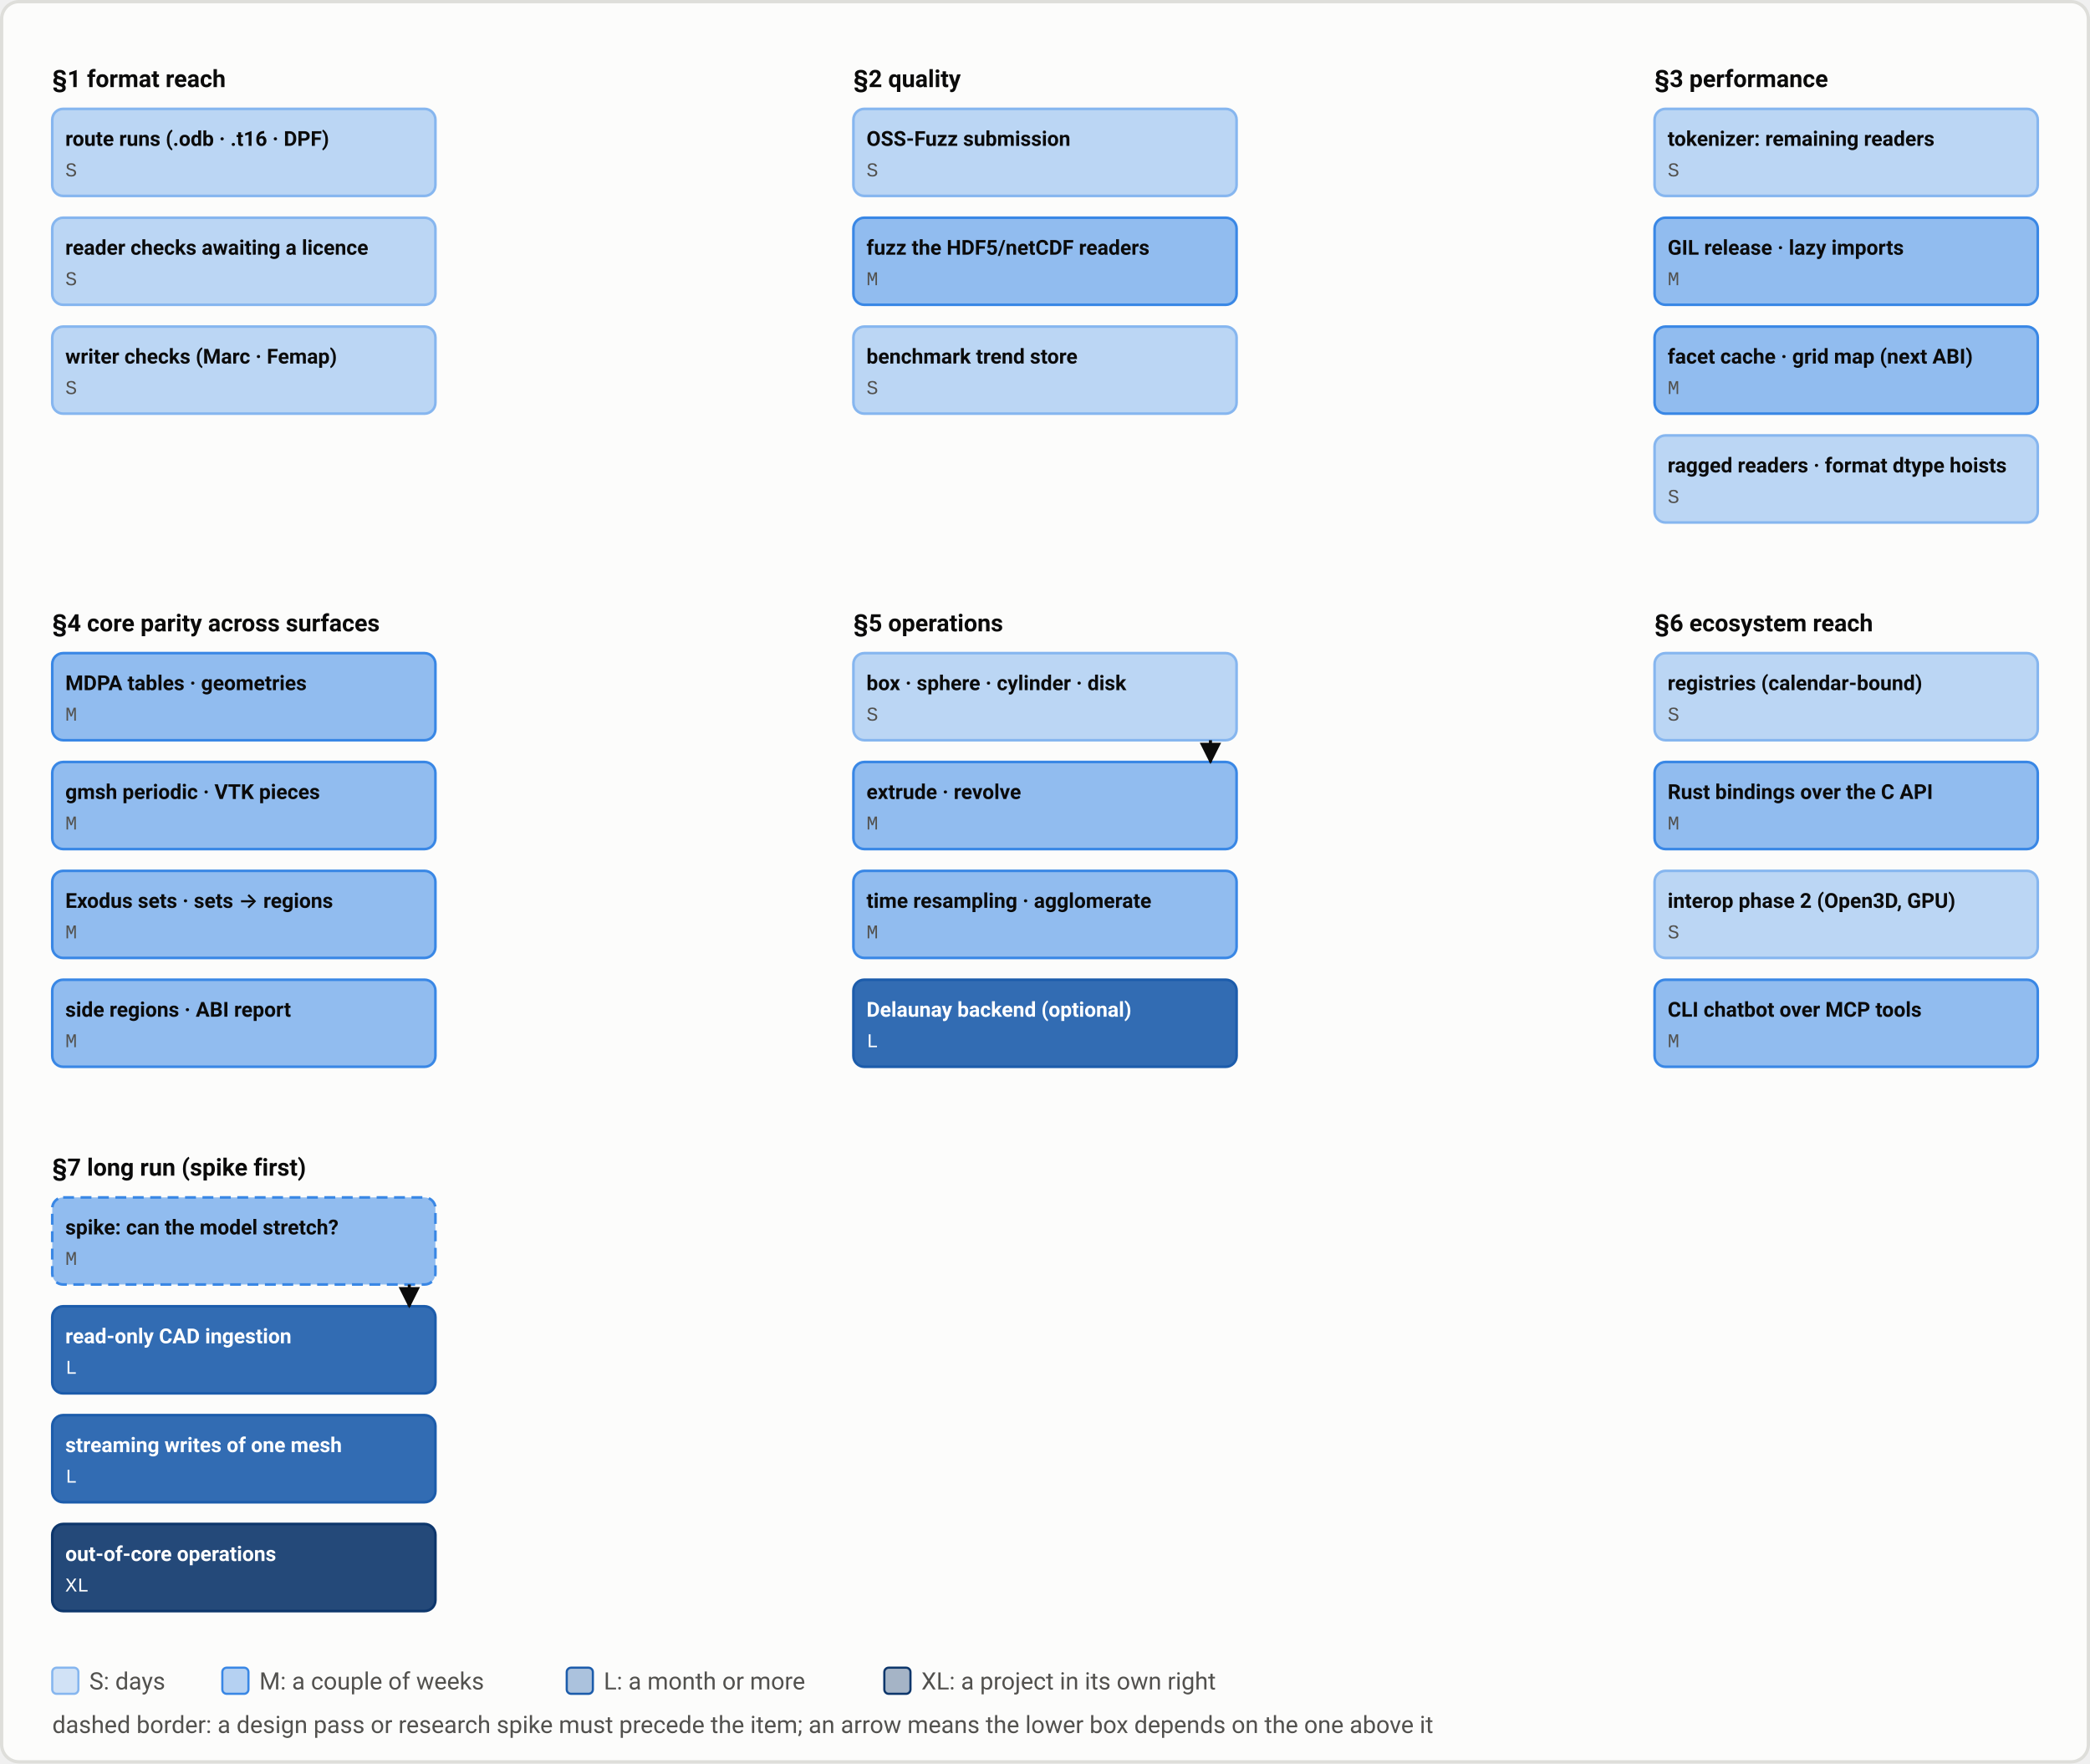
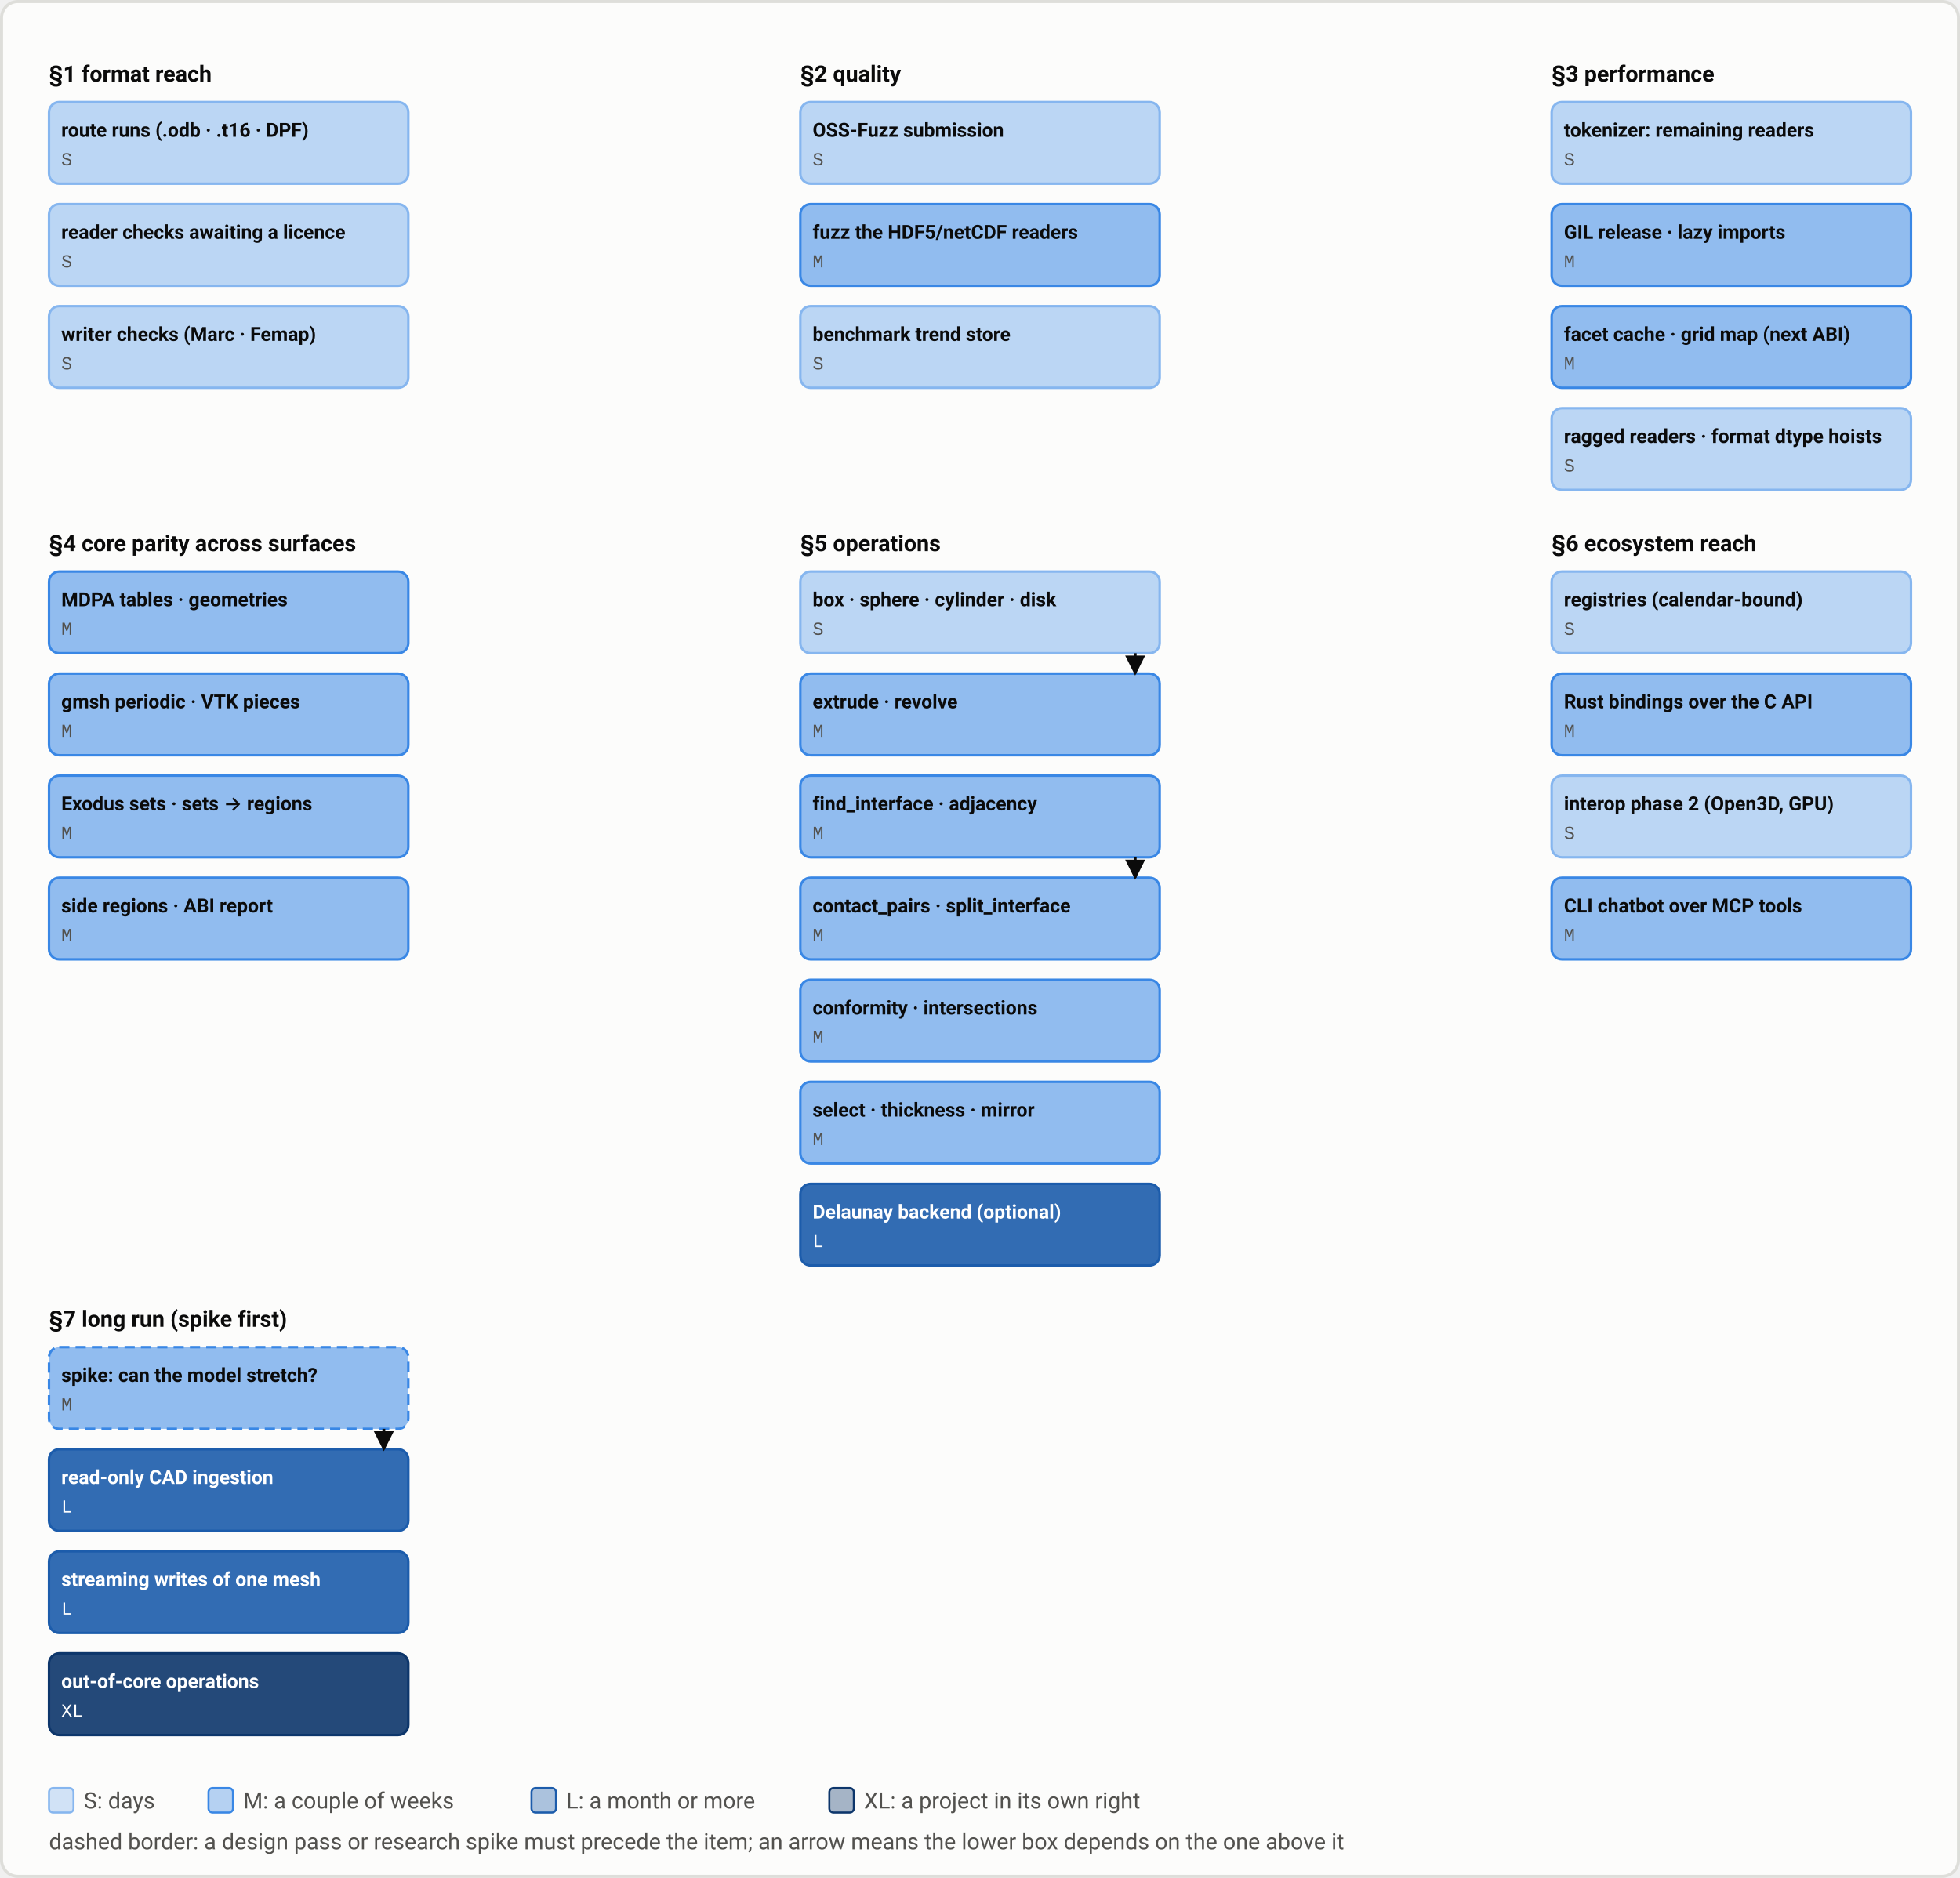
- <svg xmlns="http://www.w3.org/2000/svg" viewBox="0 0 960 810" width="960" height="810" font-family="system-ui, -apple-system, 'Segoe UI', Roboto, sans-serif" role="img" aria-label="The roadmap at a glance: open items by section, in recommended order, shaded by effort">
+ <svg xmlns="http://www.w3.org/2000/svg" viewBox="0 0 960 920" width="960" height="920" font-family="system-ui, -apple-system, 'Segoe UI', Roboto, sans-serif" role="img" aria-label="The roadmap at a glance: open items by section, in recommended order, shaded by effort">
  <defs>
    <marker id="arrow-0b0b0b" viewBox="0 0 10 10" refX="9" refY="5" markerWidth="7" markerHeight="7" orient="auto-start-reverse">
      <path d="M 0 0 L 10 5 L 0 10 z" fill="#0b0b0b" />
    </marker>
  </defs>
-   <rect x="0.75" y="0.75" width="958.5" height="808.5" rx="8" fill="#fcfcfb" stroke="#dededa" stroke-width="1.5" />
+   <rect x="0.75" y="0.75" width="958.5" height="918.5" rx="8" fill="#fcfcfb" stroke="#dededa" stroke-width="1.5" />
  <text x="24" y="40" font-family="system-ui, -apple-system, 'Segoe UI', Roboto, sans-serif" font-size="11" font-weight="700" fill="#0b0b0b">§1 format reach</text>
  <rect x="24" y="50" width="176" height="40" rx="5" fill="#86b6ef" fill-opacity="0.55" stroke="#86b6ef" stroke-width="1.2" />
  <text x="30" y="67" font-family="system-ui, -apple-system, 'Segoe UI', Roboto, sans-serif" font-size="9.5" font-weight="600" fill="#0b0b0b">route runs (.odb · .t16 · DPF)</text>
  <text x="30" y="81" font-family="ui-monospace, SFMono-Regular, Menlo, Consolas, 'Liberation Mono', monospace" font-size="9" fill="#52514e">S</text>
  <rect x="24" y="100" width="176" height="40" rx="5" fill="#86b6ef" fill-opacity="0.55" stroke="#86b6ef" stroke-width="1.2" />
  <text x="30" y="117" font-family="system-ui, -apple-system, 'Segoe UI', Roboto, sans-serif" font-size="9.5" font-weight="600" fill="#0b0b0b">reader checks awaiting a licence</text>
  <text x="30" y="131" font-family="ui-monospace, SFMono-Regular, Menlo, Consolas, 'Liberation Mono', monospace" font-size="9" fill="#52514e">S</text>
  <rect x="24" y="150" width="176" height="40" rx="5" fill="#86b6ef" fill-opacity="0.55" stroke="#86b6ef" stroke-width="1.2" />
  <text x="30" y="167" font-family="system-ui, -apple-system, 'Segoe UI', Roboto, sans-serif" font-size="9.5" font-weight="600" fill="#0b0b0b">writer checks (Marc · Femap)</text>
  <text x="30" y="181" font-family="ui-monospace, SFMono-Regular, Menlo, Consolas, 'Liberation Mono', monospace" font-size="9" fill="#52514e">S</text>
  <text x="392" y="40" font-family="system-ui, -apple-system, 'Segoe UI', Roboto, sans-serif" font-size="11" font-weight="700" fill="#0b0b0b">§2 quality</text>
  <rect x="392" y="50" width="176" height="40" rx="5" fill="#86b6ef" fill-opacity="0.55" stroke="#86b6ef" stroke-width="1.2" />
  <text x="398" y="67" font-family="system-ui, -apple-system, 'Segoe UI', Roboto, sans-serif" font-size="9.5" font-weight="600" fill="#0b0b0b">OSS-Fuzz submission</text>
  <text x="398" y="81" font-family="ui-monospace, SFMono-Regular, Menlo, Consolas, 'Liberation Mono', monospace" font-size="9" fill="#52514e">S</text>
  <rect x="392" y="100" width="176" height="40" rx="5" fill="#3987e5" fill-opacity="0.55" stroke="#3987e5" stroke-width="1.2" />
  <text x="398" y="117" font-family="system-ui, -apple-system, 'Segoe UI', Roboto, sans-serif" font-size="9.5" font-weight="600" fill="#0b0b0b">fuzz the HDF5/netCDF readers</text>
  <text x="398" y="131" font-family="ui-monospace, SFMono-Regular, Menlo, Consolas, 'Liberation Mono', monospace" font-size="9" fill="#52514e">M</text>
  <rect x="392" y="150" width="176" height="40" rx="5" fill="#86b6ef" fill-opacity="0.55" stroke="#86b6ef" stroke-width="1.2" />
  <text x="398" y="167" font-family="system-ui, -apple-system, 'Segoe UI', Roboto, sans-serif" font-size="9.5" font-weight="600" fill="#0b0b0b">benchmark trend store</text>
  <text x="398" y="181" font-family="ui-monospace, SFMono-Regular, Menlo, Consolas, 'Liberation Mono', monospace" font-size="9" fill="#52514e">S</text>
  <text x="760" y="40" font-family="system-ui, -apple-system, 'Segoe UI', Roboto, sans-serif" font-size="11" font-weight="700" fill="#0b0b0b">§3 performance</text>
  <rect x="760" y="50" width="176" height="40" rx="5" fill="#86b6ef" fill-opacity="0.55" stroke="#86b6ef" stroke-width="1.2" />
  <text x="766" y="67" font-family="system-ui, -apple-system, 'Segoe UI', Roboto, sans-serif" font-size="9.5" font-weight="600" fill="#0b0b0b">tokenizer: remaining readers</text>
  <text x="766" y="81" font-family="ui-monospace, SFMono-Regular, Menlo, Consolas, 'Liberation Mono', monospace" font-size="9" fill="#52514e">S</text>
  <rect x="760" y="100" width="176" height="40" rx="5" fill="#3987e5" fill-opacity="0.55" stroke="#3987e5" stroke-width="1.2" />
  <text x="766" y="117" font-family="system-ui, -apple-system, 'Segoe UI', Roboto, sans-serif" font-size="9.5" font-weight="600" fill="#0b0b0b">GIL release · lazy imports</text>
  <text x="766" y="131" font-family="ui-monospace, SFMono-Regular, Menlo, Consolas, 'Liberation Mono', monospace" font-size="9" fill="#52514e">M</text>
  <rect x="760" y="150" width="176" height="40" rx="5" fill="#3987e5" fill-opacity="0.55" stroke="#3987e5" stroke-width="1.2" />
  <text x="766" y="167" font-family="system-ui, -apple-system, 'Segoe UI', Roboto, sans-serif" font-size="9.5" font-weight="600" fill="#0b0b0b">facet cache · grid map (next ABI)</text>
  <text x="766" y="181" font-family="ui-monospace, SFMono-Regular, Menlo, Consolas, 'Liberation Mono', monospace" font-size="9" fill="#52514e">M</text>
  <rect x="760" y="200" width="176" height="40" rx="5" fill="#86b6ef" fill-opacity="0.55" stroke="#86b6ef" stroke-width="1.2" />
  <text x="766" y="217" font-family="system-ui, -apple-system, 'Segoe UI', Roboto, sans-serif" font-size="9.5" font-weight="600" fill="#0b0b0b">ragged readers · format dtype hoists</text>
  <text x="766" y="231" font-family="ui-monospace, SFMono-Regular, Menlo, Consolas, 'Liberation Mono', monospace" font-size="9" fill="#52514e">S</text>
-   <text x="24" y="290" font-family="system-ui, -apple-system, 'Segoe UI', Roboto, sans-serif" font-size="11" font-weight="700" fill="#0b0b0b">§4 core parity across surfaces</text>
-   <rect x="24" y="300" width="176" height="40" rx="5" fill="#3987e5" fill-opacity="0.55" stroke="#3987e5" stroke-width="1.2" />
-   <text x="30" y="317" font-family="system-ui, -apple-system, 'Segoe UI', Roboto, sans-serif" font-size="9.5" font-weight="600" fill="#0b0b0b">MDPA tables · geometries</text>
-   <text x="30" y="331" font-family="ui-monospace, SFMono-Regular, Menlo, Consolas, 'Liberation Mono', monospace" font-size="9" fill="#52514e">M</text>
-   <rect x="24" y="350" width="176" height="40" rx="5" fill="#3987e5" fill-opacity="0.55" stroke="#3987e5" stroke-width="1.2" />
-   <text x="30" y="367" font-family="system-ui, -apple-system, 'Segoe UI', Roboto, sans-serif" font-size="9.5" font-weight="600" fill="#0b0b0b">gmsh periodic · VTK pieces</text>
-   <text x="30" y="381" font-family="ui-monospace, SFMono-Regular, Menlo, Consolas, 'Liberation Mono', monospace" font-size="9" fill="#52514e">M</text>
-   <rect x="24" y="400" width="176" height="40" rx="5" fill="#3987e5" fill-opacity="0.55" stroke="#3987e5" stroke-width="1.2" />
-   <text x="30" y="417" font-family="system-ui, -apple-system, 'Segoe UI', Roboto, sans-serif" font-size="9.5" font-weight="600" fill="#0b0b0b">Exodus sets · sets → regions</text>
-   <text x="30" y="431" font-family="ui-monospace, SFMono-Regular, Menlo, Consolas, 'Liberation Mono', monospace" font-size="9" fill="#52514e">M</text>
-   <rect x="24" y="450" width="176" height="40" rx="5" fill="#3987e5" fill-opacity="0.55" stroke="#3987e5" stroke-width="1.2" />
-   <text x="30" y="467" font-family="system-ui, -apple-system, 'Segoe UI', Roboto, sans-serif" font-size="9.5" font-weight="600" fill="#0b0b0b">side regions · ABI report</text>
-   <text x="30" y="481" font-family="ui-monospace, SFMono-Regular, Menlo, Consolas, 'Liberation Mono', monospace" font-size="9" fill="#52514e">M</text>
-   <text x="392" y="290" font-family="system-ui, -apple-system, 'Segoe UI', Roboto, sans-serif" font-size="11" font-weight="700" fill="#0b0b0b">§5 operations</text>
-   <rect x="392" y="300" width="176" height="40" rx="5" fill="#86b6ef" fill-opacity="0.55" stroke="#86b6ef" stroke-width="1.2" />
-   <text x="398" y="317" font-family="system-ui, -apple-system, 'Segoe UI', Roboto, sans-serif" font-size="9.5" font-weight="600" fill="#0b0b0b">box · sphere · cylinder · disk</text>
-   <text x="398" y="331" font-family="ui-monospace, SFMono-Regular, Menlo, Consolas, 'Liberation Mono', monospace" font-size="9" fill="#52514e">S</text>
-   <rect x="392" y="350" width="176" height="40" rx="5" fill="#3987e5" fill-opacity="0.55" stroke="#3987e5" stroke-width="1.2" />
-   <text x="398" y="367" font-family="system-ui, -apple-system, 'Segoe UI', Roboto, sans-serif" font-size="9.5" font-weight="600" fill="#0b0b0b">extrude · revolve</text>
-   <text x="398" y="381" font-family="ui-monospace, SFMono-Regular, Menlo, Consolas, 'Liberation Mono', monospace" font-size="9" fill="#52514e">M</text>
-   <rect x="392" y="400" width="176" height="40" rx="5" fill="#3987e5" fill-opacity="0.55" stroke="#3987e5" stroke-width="1.2" />
-   <text x="398" y="417" font-family="system-ui, -apple-system, 'Segoe UI', Roboto, sans-serif" font-size="9.5" font-weight="600" fill="#0b0b0b">time resampling · agglomerate</text>
-   <text x="398" y="431" font-family="ui-monospace, SFMono-Regular, Menlo, Consolas, 'Liberation Mono', monospace" font-size="9" fill="#52514e">M</text>
-   <rect x="392" y="450" width="176" height="40" rx="5" fill="#1c5cab" fill-opacity="0.9" stroke="#1c5cab" stroke-width="1.2" />
-   <text x="398" y="467" font-family="system-ui, -apple-system, 'Segoe UI', Roboto, sans-serif" font-size="9.5" font-weight="600" fill="#ffffff">Delaunay backend (optional)</text>
-   <text x="398" y="481" font-family="ui-monospace, SFMono-Regular, Menlo, Consolas, 'Liberation Mono', monospace" font-size="9" fill="#ffffff">L</text>
-   <line x1="556" y1="340" x2="556" y2="350" stroke="#0b0b0b" stroke-width="1.4" marker-end="url(#arrow-0b0b0b)" />
-   <text x="760" y="290" font-family="system-ui, -apple-system, 'Segoe UI', Roboto, sans-serif" font-size="11" font-weight="700" fill="#0b0b0b">§6 ecosystem reach</text>
-   <rect x="760" y="300" width="176" height="40" rx="5" fill="#86b6ef" fill-opacity="0.55" stroke="#86b6ef" stroke-width="1.2" />
-   <text x="766" y="317" font-family="system-ui, -apple-system, 'Segoe UI', Roboto, sans-serif" font-size="9.5" font-weight="600" fill="#0b0b0b">registries (calendar-bound)</text>
-   <text x="766" y="331" font-family="ui-monospace, SFMono-Regular, Menlo, Consolas, 'Liberation Mono', monospace" font-size="9" fill="#52514e">S</text>
-   <rect x="760" y="350" width="176" height="40" rx="5" fill="#3987e5" fill-opacity="0.55" stroke="#3987e5" stroke-width="1.2" />
-   <text x="766" y="367" font-family="system-ui, -apple-system, 'Segoe UI', Roboto, sans-serif" font-size="9.5" font-weight="600" fill="#0b0b0b">Rust bindings over the C API</text>
-   <text x="766" y="381" font-family="ui-monospace, SFMono-Regular, Menlo, Consolas, 'Liberation Mono', monospace" font-size="9" fill="#52514e">M</text>
-   <rect x="760" y="400" width="176" height="40" rx="5" fill="#86b6ef" fill-opacity="0.55" stroke="#86b6ef" stroke-width="1.2" />
-   <text x="766" y="417" font-family="system-ui, -apple-system, 'Segoe UI', Roboto, sans-serif" font-size="9.5" font-weight="600" fill="#0b0b0b">interop phase 2 (Open3D, GPU)</text>
-   <text x="766" y="431" font-family="ui-monospace, SFMono-Regular, Menlo, Consolas, 'Liberation Mono', monospace" font-size="9" fill="#52514e">S</text>
-   <rect x="760" y="450" width="176" height="40" rx="5" fill="#3987e5" fill-opacity="0.55" stroke="#3987e5" stroke-width="1.2" />
-   <text x="766" y="467" font-family="system-ui, -apple-system, 'Segoe UI', Roboto, sans-serif" font-size="9.5" font-weight="600" fill="#0b0b0b">CLI chatbot over MCP tools</text>
-   <text x="766" y="481" font-family="ui-monospace, SFMono-Regular, Menlo, Consolas, 'Liberation Mono', monospace" font-size="9" fill="#52514e">M</text>
-   <text x="24" y="540" font-family="system-ui, -apple-system, 'Segoe UI', Roboto, sans-serif" font-size="11" font-weight="700" fill="#0b0b0b">§7 long run (spike first)</text>
-   <rect x="24" y="550" width="176" height="40" rx="5" fill="#3987e5" fill-opacity="0.55" stroke="#3987e5" stroke-width="1.2" stroke-dasharray="5 3" />
-   <text x="30" y="567" font-family="system-ui, -apple-system, 'Segoe UI', Roboto, sans-serif" font-size="9.5" font-weight="600" fill="#0b0b0b">spike: can the model stretch?</text>
-   <text x="30" y="581" font-family="ui-monospace, SFMono-Regular, Menlo, Consolas, 'Liberation Mono', monospace" font-size="9" fill="#52514e">M</text>
-   <rect x="24" y="600" width="176" height="40" rx="5" fill="#1c5cab" fill-opacity="0.9" stroke="#1c5cab" stroke-width="1.2" />
-   <text x="30" y="617" font-family="system-ui, -apple-system, 'Segoe UI', Roboto, sans-serif" font-size="9.5" font-weight="600" fill="#ffffff">read-only CAD ingestion</text>
-   <text x="30" y="631" font-family="ui-monospace, SFMono-Regular, Menlo, Consolas, 'Liberation Mono', monospace" font-size="9" fill="#ffffff">L</text>
-   <rect x="24" y="650" width="176" height="40" rx="5" fill="#1c5cab" fill-opacity="0.9" stroke="#1c5cab" stroke-width="1.2" />
-   <text x="30" y="667" font-family="system-ui, -apple-system, 'Segoe UI', Roboto, sans-serif" font-size="9.5" font-weight="600" fill="#ffffff">streaming writes of one mesh</text>
-   <text x="30" y="681" font-family="ui-monospace, SFMono-Regular, Menlo, Consolas, 'Liberation Mono', monospace" font-size="9" fill="#ffffff">L</text>
-   <rect x="24" y="700" width="176" height="40" rx="5" fill="#0d366b" fill-opacity="0.9" stroke="#0d366b" stroke-width="1.2" />
-   <text x="30" y="717" font-family="system-ui, -apple-system, 'Segoe UI', Roboto, sans-serif" font-size="9.5" font-weight="600" fill="#ffffff">out-of-core operations</text>
-   <text x="30" y="731" font-family="ui-monospace, SFMono-Regular, Menlo, Consolas, 'Liberation Mono', monospace" font-size="9" fill="#ffffff">XL</text>
-   <line x1="188" y1="590" x2="188" y2="600" stroke="#0b0b0b" stroke-width="1.4" marker-end="url(#arrow-0b0b0b)" />
-   <rect x="24" y="766" width="12" height="12" rx="2" fill="#86b6ef" fill-opacity="0.36" stroke="#86b6ef" stroke-width="1" />
-   <text x="41" y="776" font-family="system-ui, -apple-system, 'Segoe UI', Roboto, sans-serif" font-size="11" fill="#52514e">S: days</text>
-   <rect x="102.12" y="766" width="12" height="12" rx="2" fill="#3987e5" fill-opacity="0.36" stroke="#3987e5" stroke-width="1" />
-   <text x="119.12" y="776" font-family="system-ui, -apple-system, 'Segoe UI', Roboto, sans-serif" font-size="11" fill="#52514e">M: a couple of weeks</text>
-   <rect x="260.32" y="766" width="12" height="12" rx="2" fill="#1c5cab" fill-opacity="0.36" stroke="#1c5cab" stroke-width="1" />
-   <text x="277.32" y="776" font-family="system-ui, -apple-system, 'Segoe UI', Roboto, sans-serif" font-size="11" fill="#52514e">L: a month or more</text>
-   <rect x="406.2" y="766" width="12" height="12" rx="2" fill="#0d366b" fill-opacity="0.36" stroke="#0d366b" stroke-width="1" />
-   <text x="423.2" y="776" font-family="system-ui, -apple-system, 'Segoe UI', Roboto, sans-serif" font-size="11" fill="#52514e">XL: a project in its own right</text>
-   <text x="24" y="796" font-family="system-ui, -apple-system, 'Segoe UI', Roboto, sans-serif" font-size="11" fill="#52514e">dashed border: a design pass or research spike must precede the item; an arrow means the lower box depends on the one above it</text>
+   <text x="24" y="270" font-family="system-ui, -apple-system, 'Segoe UI', Roboto, sans-serif" font-size="11" font-weight="700" fill="#0b0b0b">§4 core parity across surfaces</text>
+   <rect x="24" y="280" width="176" height="40" rx="5" fill="#3987e5" fill-opacity="0.55" stroke="#3987e5" stroke-width="1.2" />
+   <text x="30" y="297" font-family="system-ui, -apple-system, 'Segoe UI', Roboto, sans-serif" font-size="9.5" font-weight="600" fill="#0b0b0b">MDPA tables · geometries</text>
+   <text x="30" y="311" font-family="ui-monospace, SFMono-Regular, Menlo, Consolas, 'Liberation Mono', monospace" font-size="9" fill="#52514e">M</text>
+   <rect x="24" y="330" width="176" height="40" rx="5" fill="#3987e5" fill-opacity="0.55" stroke="#3987e5" stroke-width="1.2" />
+   <text x="30" y="347" font-family="system-ui, -apple-system, 'Segoe UI', Roboto, sans-serif" font-size="9.5" font-weight="600" fill="#0b0b0b">gmsh periodic · VTK pieces</text>
+   <text x="30" y="361" font-family="ui-monospace, SFMono-Regular, Menlo, Consolas, 'Liberation Mono', monospace" font-size="9" fill="#52514e">M</text>
+   <rect x="24" y="380" width="176" height="40" rx="5" fill="#3987e5" fill-opacity="0.55" stroke="#3987e5" stroke-width="1.2" />
+   <text x="30" y="397" font-family="system-ui, -apple-system, 'Segoe UI', Roboto, sans-serif" font-size="9.5" font-weight="600" fill="#0b0b0b">Exodus sets · sets → regions</text>
+   <text x="30" y="411" font-family="ui-monospace, SFMono-Regular, Menlo, Consolas, 'Liberation Mono', monospace" font-size="9" fill="#52514e">M</text>
+   <rect x="24" y="430" width="176" height="40" rx="5" fill="#3987e5" fill-opacity="0.55" stroke="#3987e5" stroke-width="1.2" />
+   <text x="30" y="447" font-family="system-ui, -apple-system, 'Segoe UI', Roboto, sans-serif" font-size="9.5" font-weight="600" fill="#0b0b0b">side regions · ABI report</text>
+   <text x="30" y="461" font-family="ui-monospace, SFMono-Regular, Menlo, Consolas, 'Liberation Mono', monospace" font-size="9" fill="#52514e">M</text>
+   <text x="392" y="270" font-family="system-ui, -apple-system, 'Segoe UI', Roboto, sans-serif" font-size="11" font-weight="700" fill="#0b0b0b">§5 operations</text>
+   <rect x="392" y="280" width="176" height="40" rx="5" fill="#86b6ef" fill-opacity="0.55" stroke="#86b6ef" stroke-width="1.2" />
+   <text x="398" y="297" font-family="system-ui, -apple-system, 'Segoe UI', Roboto, sans-serif" font-size="9.5" font-weight="600" fill="#0b0b0b">box · sphere · cylinder · disk</text>
+   <text x="398" y="311" font-family="ui-monospace, SFMono-Regular, Menlo, Consolas, 'Liberation Mono', monospace" font-size="9" fill="#52514e">S</text>
+   <rect x="392" y="330" width="176" height="40" rx="5" fill="#3987e5" fill-opacity="0.55" stroke="#3987e5" stroke-width="1.2" />
+   <text x="398" y="347" font-family="system-ui, -apple-system, 'Segoe UI', Roboto, sans-serif" font-size="9.5" font-weight="600" fill="#0b0b0b">extrude · revolve</text>
+   <text x="398" y="361" font-family="ui-monospace, SFMono-Regular, Menlo, Consolas, 'Liberation Mono', monospace" font-size="9" fill="#52514e">M</text>
+   <rect x="392" y="380" width="176" height="40" rx="5" fill="#3987e5" fill-opacity="0.55" stroke="#3987e5" stroke-width="1.2" />
+   <text x="398" y="397" font-family="system-ui, -apple-system, 'Segoe UI', Roboto, sans-serif" font-size="9.5" font-weight="600" fill="#0b0b0b">find_interface · adjacency</text>
+   <text x="398" y="411" font-family="ui-monospace, SFMono-Regular, Menlo, Consolas, 'Liberation Mono', monospace" font-size="9" fill="#52514e">M</text>
+   <rect x="392" y="430" width="176" height="40" rx="5" fill="#3987e5" fill-opacity="0.55" stroke="#3987e5" stroke-width="1.2" />
+   <text x="398" y="447" font-family="system-ui, -apple-system, 'Segoe UI', Roboto, sans-serif" font-size="9.5" font-weight="600" fill="#0b0b0b">contact_pairs · split_interface</text>
+   <text x="398" y="461" font-family="ui-monospace, SFMono-Regular, Menlo, Consolas, 'Liberation Mono', monospace" font-size="9" fill="#52514e">M</text>
+   <rect x="392" y="480" width="176" height="40" rx="5" fill="#3987e5" fill-opacity="0.55" stroke="#3987e5" stroke-width="1.2" />
+   <text x="398" y="497" font-family="system-ui, -apple-system, 'Segoe UI', Roboto, sans-serif" font-size="9.5" font-weight="600" fill="#0b0b0b">conformity · intersections</text>
+   <text x="398" y="511" font-family="ui-monospace, SFMono-Regular, Menlo, Consolas, 'Liberation Mono', monospace" font-size="9" fill="#52514e">M</text>
+   <rect x="392" y="530" width="176" height="40" rx="5" fill="#3987e5" fill-opacity="0.55" stroke="#3987e5" stroke-width="1.2" />
+   <text x="398" y="547" font-family="system-ui, -apple-system, 'Segoe UI', Roboto, sans-serif" font-size="9.5" font-weight="600" fill="#0b0b0b">select · thickness · mirror</text>
+   <text x="398" y="561" font-family="ui-monospace, SFMono-Regular, Menlo, Consolas, 'Liberation Mono', monospace" font-size="9" fill="#52514e">M</text>
+   <rect x="392" y="580" width="176" height="40" rx="5" fill="#1c5cab" fill-opacity="0.9" stroke="#1c5cab" stroke-width="1.2" />
+   <text x="398" y="597" font-family="system-ui, -apple-system, 'Segoe UI', Roboto, sans-serif" font-size="9.5" font-weight="600" fill="#ffffff">Delaunay backend (optional)</text>
+   <text x="398" y="611" font-family="ui-monospace, SFMono-Regular, Menlo, Consolas, 'Liberation Mono', monospace" font-size="9" fill="#ffffff">L</text>
+   <line x1="556" y1="320" x2="556" y2="330" stroke="#0b0b0b" stroke-width="1.4" marker-end="url(#arrow-0b0b0b)" />
+   <line x1="556" y1="420" x2="556" y2="430" stroke="#0b0b0b" stroke-width="1.4" marker-end="url(#arrow-0b0b0b)" />
+   <text x="760" y="270" font-family="system-ui, -apple-system, 'Segoe UI', Roboto, sans-serif" font-size="11" font-weight="700" fill="#0b0b0b">§6 ecosystem reach</text>
+   <rect x="760" y="280" width="176" height="40" rx="5" fill="#86b6ef" fill-opacity="0.55" stroke="#86b6ef" stroke-width="1.2" />
+   <text x="766" y="297" font-family="system-ui, -apple-system, 'Segoe UI', Roboto, sans-serif" font-size="9.5" font-weight="600" fill="#0b0b0b">registries (calendar-bound)</text>
+   <text x="766" y="311" font-family="ui-monospace, SFMono-Regular, Menlo, Consolas, 'Liberation Mono', monospace" font-size="9" fill="#52514e">S</text>
+   <rect x="760" y="330" width="176" height="40" rx="5" fill="#3987e5" fill-opacity="0.55" stroke="#3987e5" stroke-width="1.2" />
+   <text x="766" y="347" font-family="system-ui, -apple-system, 'Segoe UI', Roboto, sans-serif" font-size="9.5" font-weight="600" fill="#0b0b0b">Rust bindings over the C API</text>
+   <text x="766" y="361" font-family="ui-monospace, SFMono-Regular, Menlo, Consolas, 'Liberation Mono', monospace" font-size="9" fill="#52514e">M</text>
+   <rect x="760" y="380" width="176" height="40" rx="5" fill="#86b6ef" fill-opacity="0.55" stroke="#86b6ef" stroke-width="1.2" />
+   <text x="766" y="397" font-family="system-ui, -apple-system, 'Segoe UI', Roboto, sans-serif" font-size="9.5" font-weight="600" fill="#0b0b0b">interop phase 2 (Open3D, GPU)</text>
+   <text x="766" y="411" font-family="ui-monospace, SFMono-Regular, Menlo, Consolas, 'Liberation Mono', monospace" font-size="9" fill="#52514e">S</text>
+   <rect x="760" y="430" width="176" height="40" rx="5" fill="#3987e5" fill-opacity="0.55" stroke="#3987e5" stroke-width="1.2" />
+   <text x="766" y="447" font-family="system-ui, -apple-system, 'Segoe UI', Roboto, sans-serif" font-size="9.5" font-weight="600" fill="#0b0b0b">CLI chatbot over MCP tools</text>
+   <text x="766" y="461" font-family="ui-monospace, SFMono-Regular, Menlo, Consolas, 'Liberation Mono', monospace" font-size="9" fill="#52514e">M</text>
+   <text x="24" y="650" font-family="system-ui, -apple-system, 'Segoe UI', Roboto, sans-serif" font-size="11" font-weight="700" fill="#0b0b0b">§7 long run (spike first)</text>
+   <rect x="24" y="660" width="176" height="40" rx="5" fill="#3987e5" fill-opacity="0.55" stroke="#3987e5" stroke-width="1.2" stroke-dasharray="5 3" />
+   <text x="30" y="677" font-family="system-ui, -apple-system, 'Segoe UI', Roboto, sans-serif" font-size="9.5" font-weight="600" fill="#0b0b0b">spike: can the model stretch?</text>
+   <text x="30" y="691" font-family="ui-monospace, SFMono-Regular, Menlo, Consolas, 'Liberation Mono', monospace" font-size="9" fill="#52514e">M</text>
+   <rect x="24" y="710" width="176" height="40" rx="5" fill="#1c5cab" fill-opacity="0.9" stroke="#1c5cab" stroke-width="1.2" />
+   <text x="30" y="727" font-family="system-ui, -apple-system, 'Segoe UI', Roboto, sans-serif" font-size="9.5" font-weight="600" fill="#ffffff">read-only CAD ingestion</text>
+   <text x="30" y="741" font-family="ui-monospace, SFMono-Regular, Menlo, Consolas, 'Liberation Mono', monospace" font-size="9" fill="#ffffff">L</text>
+   <rect x="24" y="760" width="176" height="40" rx="5" fill="#1c5cab" fill-opacity="0.9" stroke="#1c5cab" stroke-width="1.2" />
+   <text x="30" y="777" font-family="system-ui, -apple-system, 'Segoe UI', Roboto, sans-serif" font-size="9.5" font-weight="600" fill="#ffffff">streaming writes of one mesh</text>
+   <text x="30" y="791" font-family="ui-monospace, SFMono-Regular, Menlo, Consolas, 'Liberation Mono', monospace" font-size="9" fill="#ffffff">L</text>
+   <rect x="24" y="810" width="176" height="40" rx="5" fill="#0d366b" fill-opacity="0.9" stroke="#0d366b" stroke-width="1.2" />
+   <text x="30" y="827" font-family="system-ui, -apple-system, 'Segoe UI', Roboto, sans-serif" font-size="9.5" font-weight="600" fill="#ffffff">out-of-core operations</text>
+   <text x="30" y="841" font-family="ui-monospace, SFMono-Regular, Menlo, Consolas, 'Liberation Mono', monospace" font-size="9" fill="#ffffff">XL</text>
+   <line x1="188" y1="700" x2="188" y2="710" stroke="#0b0b0b" stroke-width="1.4" marker-end="url(#arrow-0b0b0b)" />
+   <rect x="24" y="876" width="12" height="12" rx="2" fill="#86b6ef" fill-opacity="0.36" stroke="#86b6ef" stroke-width="1" />
+   <text x="41" y="886" font-family="system-ui, -apple-system, 'Segoe UI', Roboto, sans-serif" font-size="11" fill="#52514e">S: days</text>
+   <rect x="102.12" y="876" width="12" height="12" rx="2" fill="#3987e5" fill-opacity="0.36" stroke="#3987e5" stroke-width="1" />
+   <text x="119.12" y="886" font-family="system-ui, -apple-system, 'Segoe UI', Roboto, sans-serif" font-size="11" fill="#52514e">M: a couple of weeks</text>
+   <rect x="260.32" y="876" width="12" height="12" rx="2" fill="#1c5cab" fill-opacity="0.36" stroke="#1c5cab" stroke-width="1" />
+   <text x="277.32" y="886" font-family="system-ui, -apple-system, 'Segoe UI', Roboto, sans-serif" font-size="11" fill="#52514e">L: a month or more</text>
+   <rect x="406.2" y="876" width="12" height="12" rx="2" fill="#0d366b" fill-opacity="0.36" stroke="#0d366b" stroke-width="1" />
+   <text x="423.2" y="886" font-family="system-ui, -apple-system, 'Segoe UI', Roboto, sans-serif" font-size="11" fill="#52514e">XL: a project in its own right</text>
+   <text x="24" y="906" font-family="system-ui, -apple-system, 'Segoe UI', Roboto, sans-serif" font-size="11" fill="#52514e">dashed border: a design pass or research spike must precede the item; an arrow means the lower box depends on the one above it</text>
</svg>
